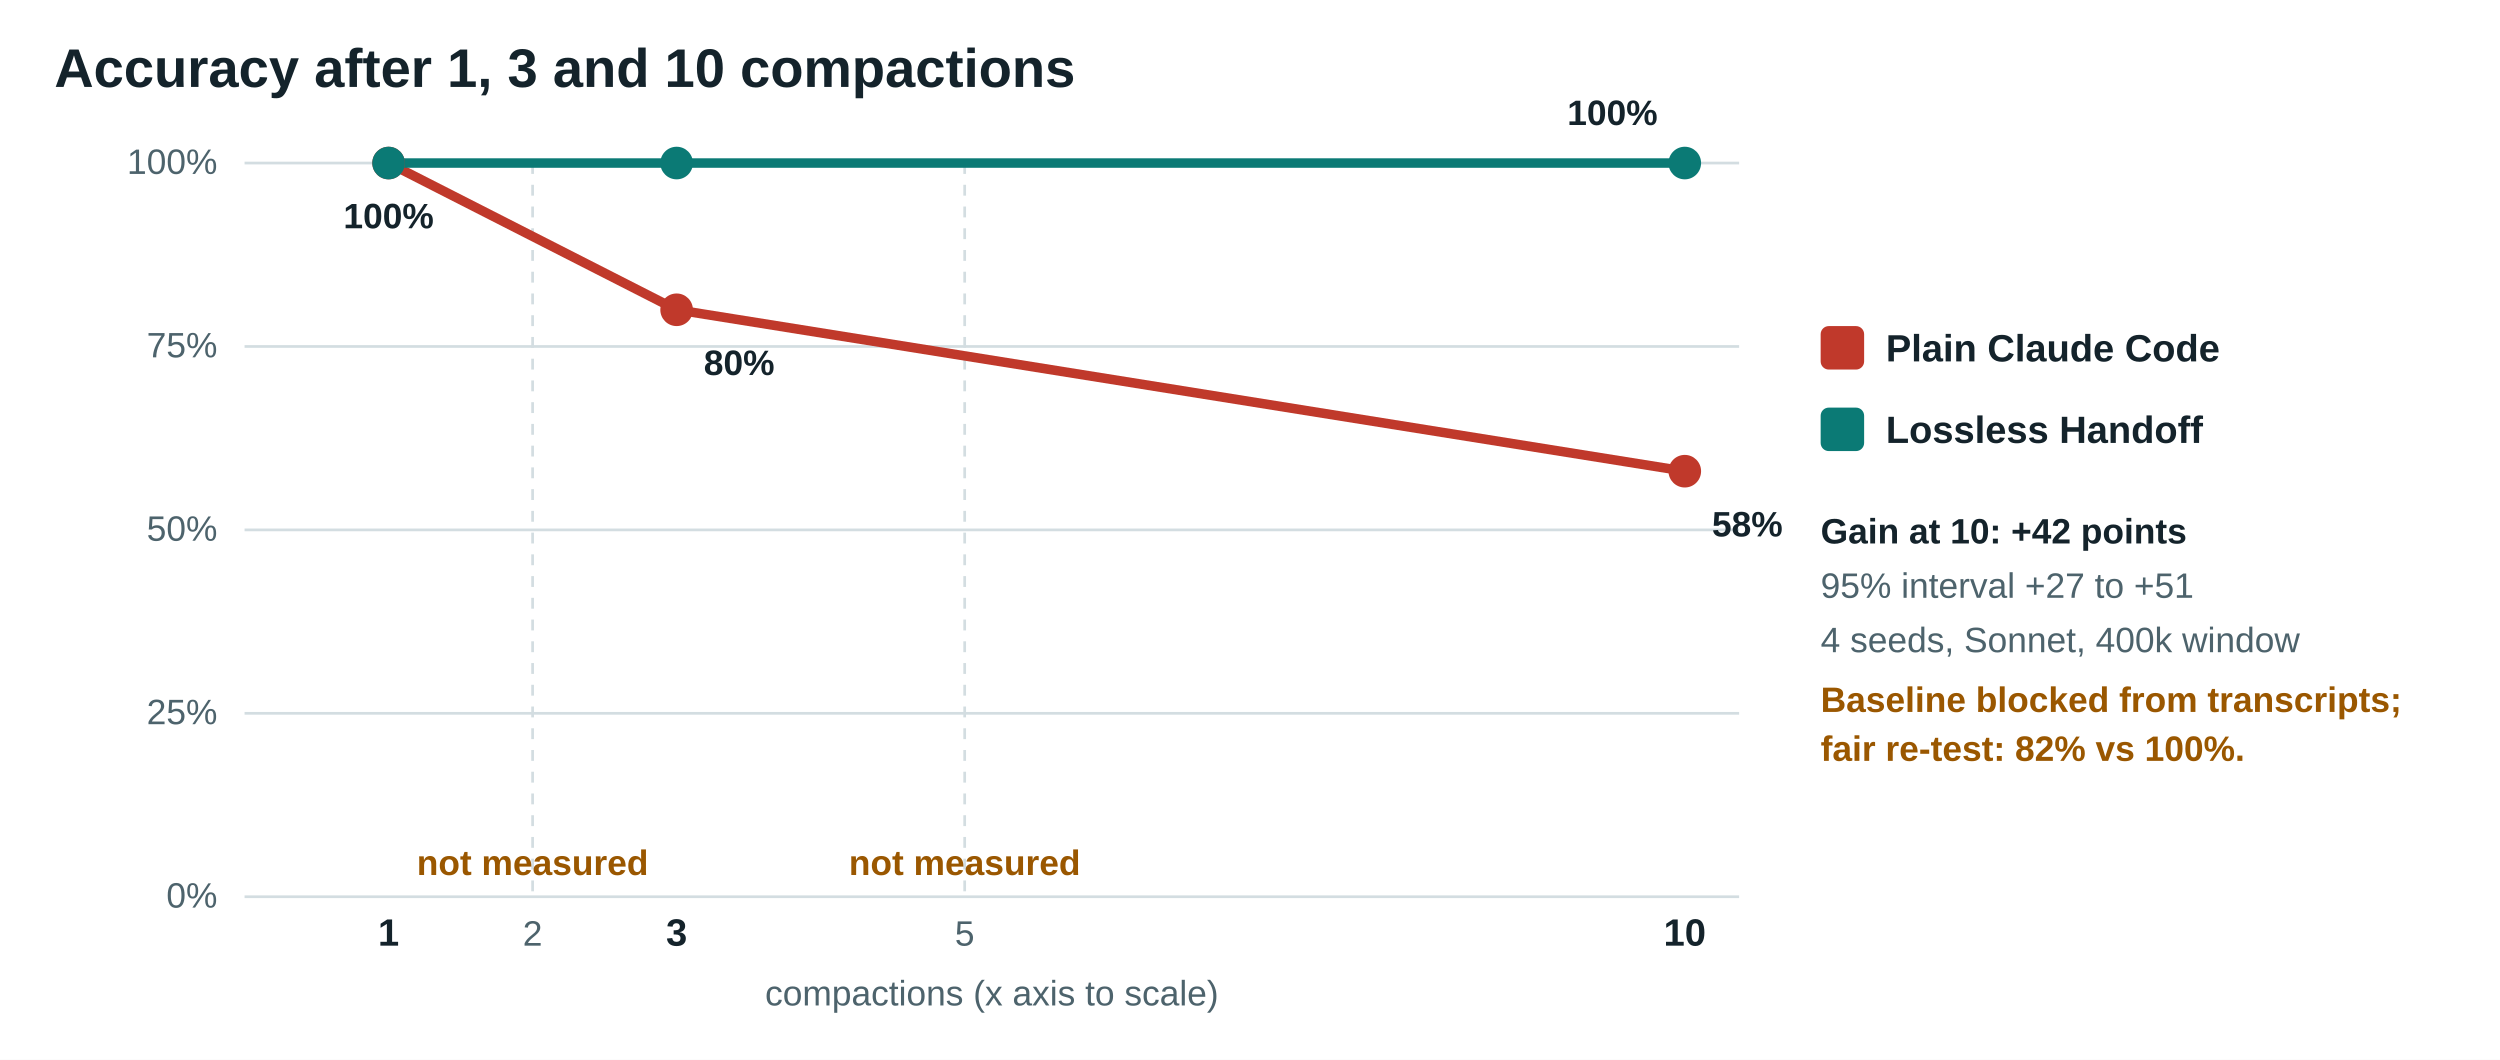
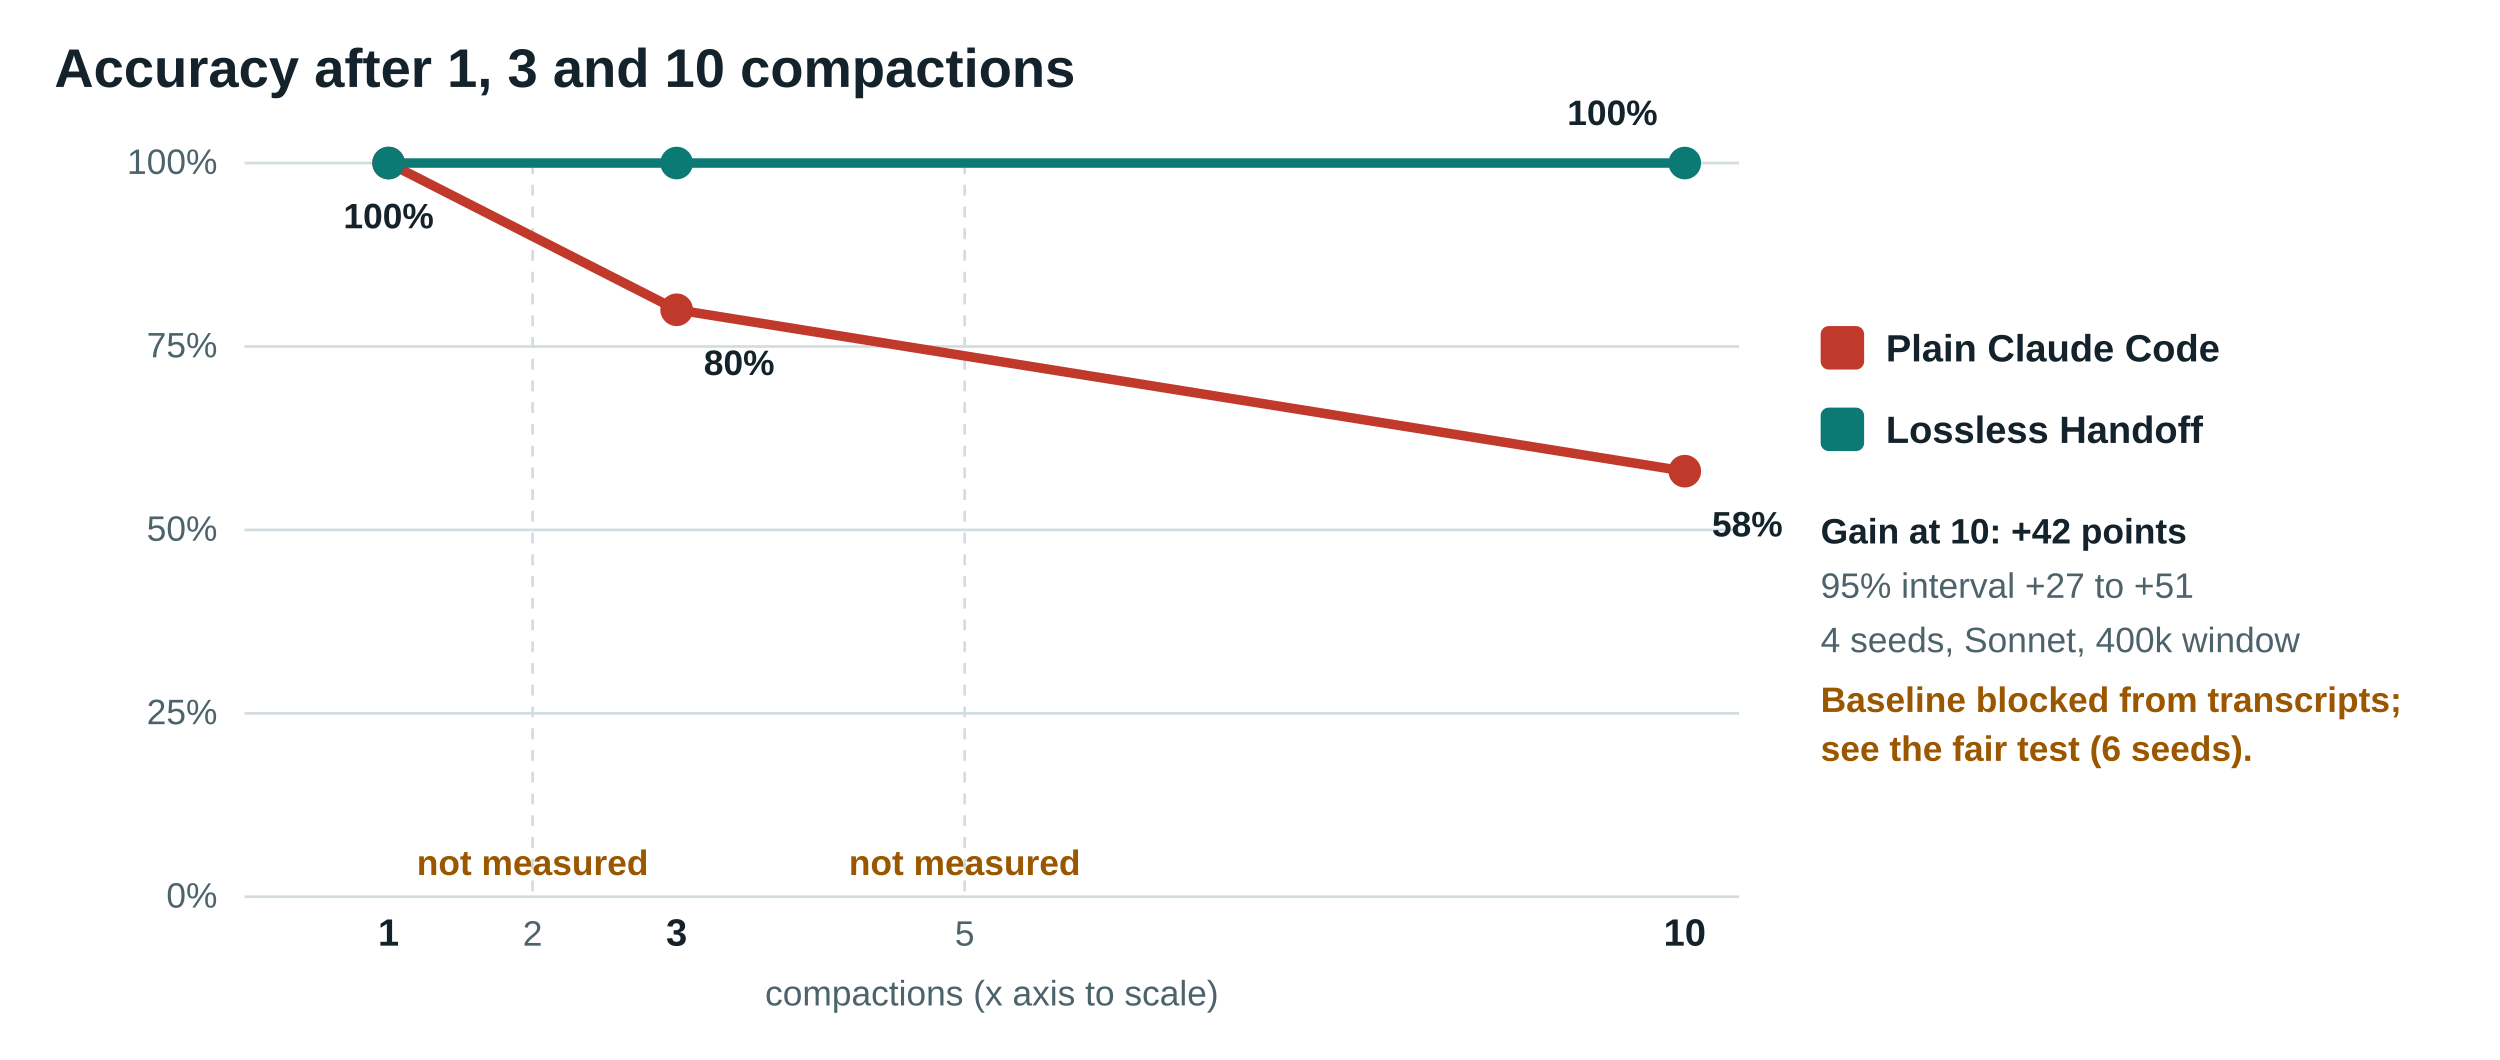
<svg xmlns="http://www.w3.org/2000/svg" viewBox="0 0 920 390" width="920" height="390" role="img" aria-labelledby="t d">
  <style>
text{font-family:system-ui,-apple-system,"Segoe UI",Arial,sans-serif;font-size:13px;font-weight:600}.bg{fill:#ffffff}.panel{fill:#f4f7f8;stroke:#d3dde1;stroke-width:1.5}
.t{fill:#14232b;font:600 14px system-ui,-apple-system,"Segoe UI",Arial,sans-serif}
.h{fill:#14232b;font:700 20px system-ui,-apple-system,"Segoe UI",Arial,sans-serif}
.m{fill:#4d636c;font:13px system-ui,-apple-system,"Segoe UI",Arial,sans-serif}
.num{fill:#14232b;font:700 13px system-ui,-apple-system,"Segoe UI",Arial,sans-serif}
.a{fill:#c0392b}.as{fill:#fbe6e2}.b{fill:#0b7a75}.bs{fill:#d8f0ee}
.ok{fill:#26713a}.oks{fill:#dff1e4}.w{fill:#9a5700}.ws{fill:#fbefd2}
.sa{stroke:#c0392b}.sb{stroke:#0b7a75}.grid{stroke:#d3dde1;stroke-width:1;fill:none}
.ln{stroke:#4d636c;stroke-width:2;fill:none}.lw{fill:#ffffff}
.wa{fill:#ffffff;font:700 13px system-ui,Arial,sans-serif}
@media (prefers-color-scheme: dark){
.bg{fill:#0e1a1f}.panel{fill:#162830;stroke:#2b4149}
.t,.h,.num{fill:#e5eef1}.m{fill:#9db2ba}
.a{fill:#ff8c78}.as{fill:#3b2420}.b{fill:#41cbc3}.bs{fill:#103230}
.ok{fill:#72d28c}.oks{fill:#173321}.w{fill:#f2b955}.ws{fill:#3a2d12}
.sa{stroke:#ff8c78}.sb{stroke:#41cbc3}.grid{stroke:#2b4149}.ln{stroke:#9db2ba}.lw{fill:#0e1a1f}
.wa{fill:#0e1a1f}}
</style>
  <rect class="bg" x="0" y="0" width="920" height="390" />
  <text class="h" x="20" y="32" text-anchor="start">Accuracy after 1, 3 and 10 compactions</text>
  <path class="grid" d="M90 330.0 H640" />
  <text class="m" x="80" y="334.0" text-anchor="end">0%</text>
  <path class="grid" d="M90 262.5 H640" />
  <text class="m" x="80" y="266.5" text-anchor="end">25%</text>
  <path class="grid" d="M90 195.0 H640" />
  <text class="m" x="80" y="199.0" text-anchor="end">50%</text>
  <path class="grid" d="M90 127.5 H640" />
  <text class="m" x="80" y="131.5" text-anchor="end">75%</text>
  <path class="grid" d="M90 60.0 H640" />
  <text class="m" x="80" y="64.0" text-anchor="end">100%</text>
  <path class="grid" style="stroke-dasharray:4 4" d="M196.0 60 V330" />
  <text class="m" x="196.0" y="348" text-anchor="middle">2</text>
  <text class="w" x="196.0" y="322" text-anchor="middle">not measured</text>
  <path class="grid" style="stroke-dasharray:4 4" d="M355.0 60 V330" />
  <text class="m" x="355.0" y="348" text-anchor="middle">5</text>
  <text class="w" x="355.0" y="322" text-anchor="middle">not measured</text>
  <text class="t" x="143.0" y="348" text-anchor="middle">1</text>
  <text class="t" x="249.0" y="348" text-anchor="middle">3</text>
  <text class="t" x="620.0" y="348" text-anchor="middle">10</text>
  <text class="m" x="365.0" y="370" text-anchor="middle">compactions (x axis to scale)</text>
  <polyline class="sa" style="fill:none;stroke-width:3.5" points="143.0,60.0 249.0,114.0 620.0,173.4" />
  <polyline class="sb" style="fill:none;stroke-width:3.5;stroke-dasharray:0" points="143.0,60.0 249.0,60.0 620.0,60.0" />
  <circle class="a" cx="143.0" cy="60.0" r="6" />
  <text class="num" x="143.0" y="84.0" text-anchor="middle">100%</text>
  <circle class="a" cx="249.0" cy="114.0" r="6" />
  <text class="num" x="259.0" y="138.0" text-anchor="start">80%</text>
  <circle class="a" cx="620.0" cy="173.4" r="6" />
  <text class="num" x="630.0" y="197.4" text-anchor="start">58%</text>
  <circle class="b" cx="143.0" cy="60.0" r="6" />
  <circle class="b" cx="249.0" cy="60.0" r="6" />
  <circle class="b" cx="620.0" cy="60.0" r="6" />
  <text class="num" x="610.0" y="46.0" text-anchor="end">100%</text>
  <rect class="a" x="670" y="120" width="16" height="16" rx="3" />
  <text class="t" x="694" y="133" text-anchor="start">Plain Claude Code</text>
  <rect class="b" x="670" y="150" width="16" height="16" rx="3" />
  <text class="t" x="694" y="163" text-anchor="start">Lossless Handoff</text>
  <text class="num" x="670" y="200" text-anchor="start">Gain at 10: +42 points</text>
  <text class="m" x="670" y="220" text-anchor="start">95% interval +27 to +51</text>
  <text class="m" x="670" y="240" text-anchor="start">4 seeds, Sonnet, 400k window</text>
  <text class="w" x="670" y="262" text-anchor="start">Baseline blocked from transcripts;</text>
-   <text class="w" x="670" y="280" text-anchor="start">fair re-test: 82% vs 100%.</text>
+   <text class="w" x="670" y="280" text-anchor="start">see the fair test (6 seeds).</text>
</svg>
